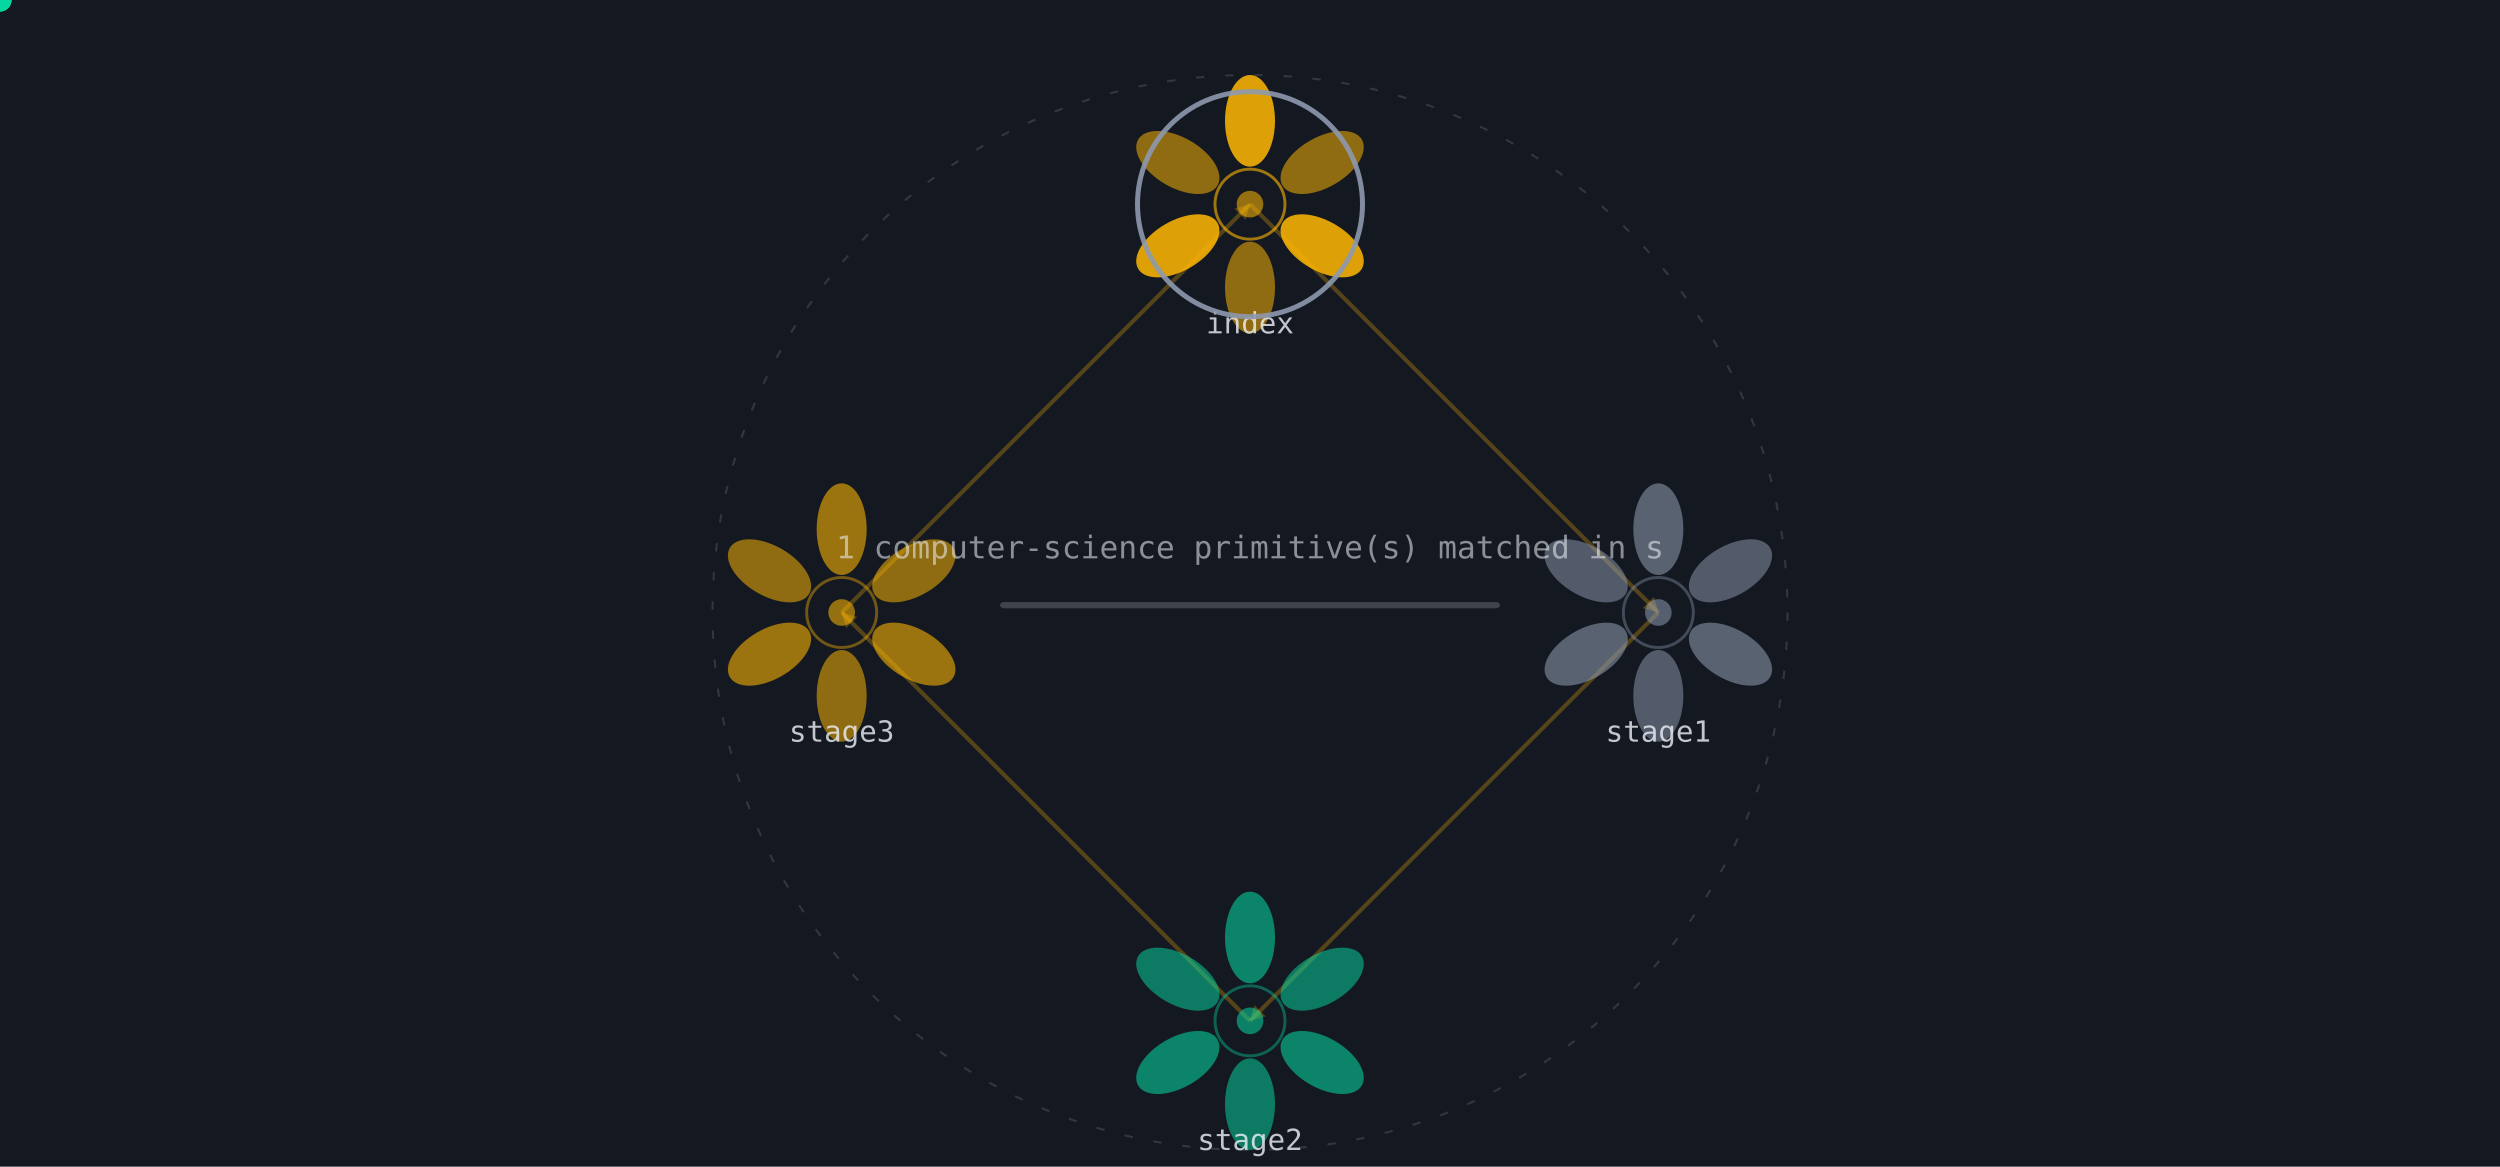
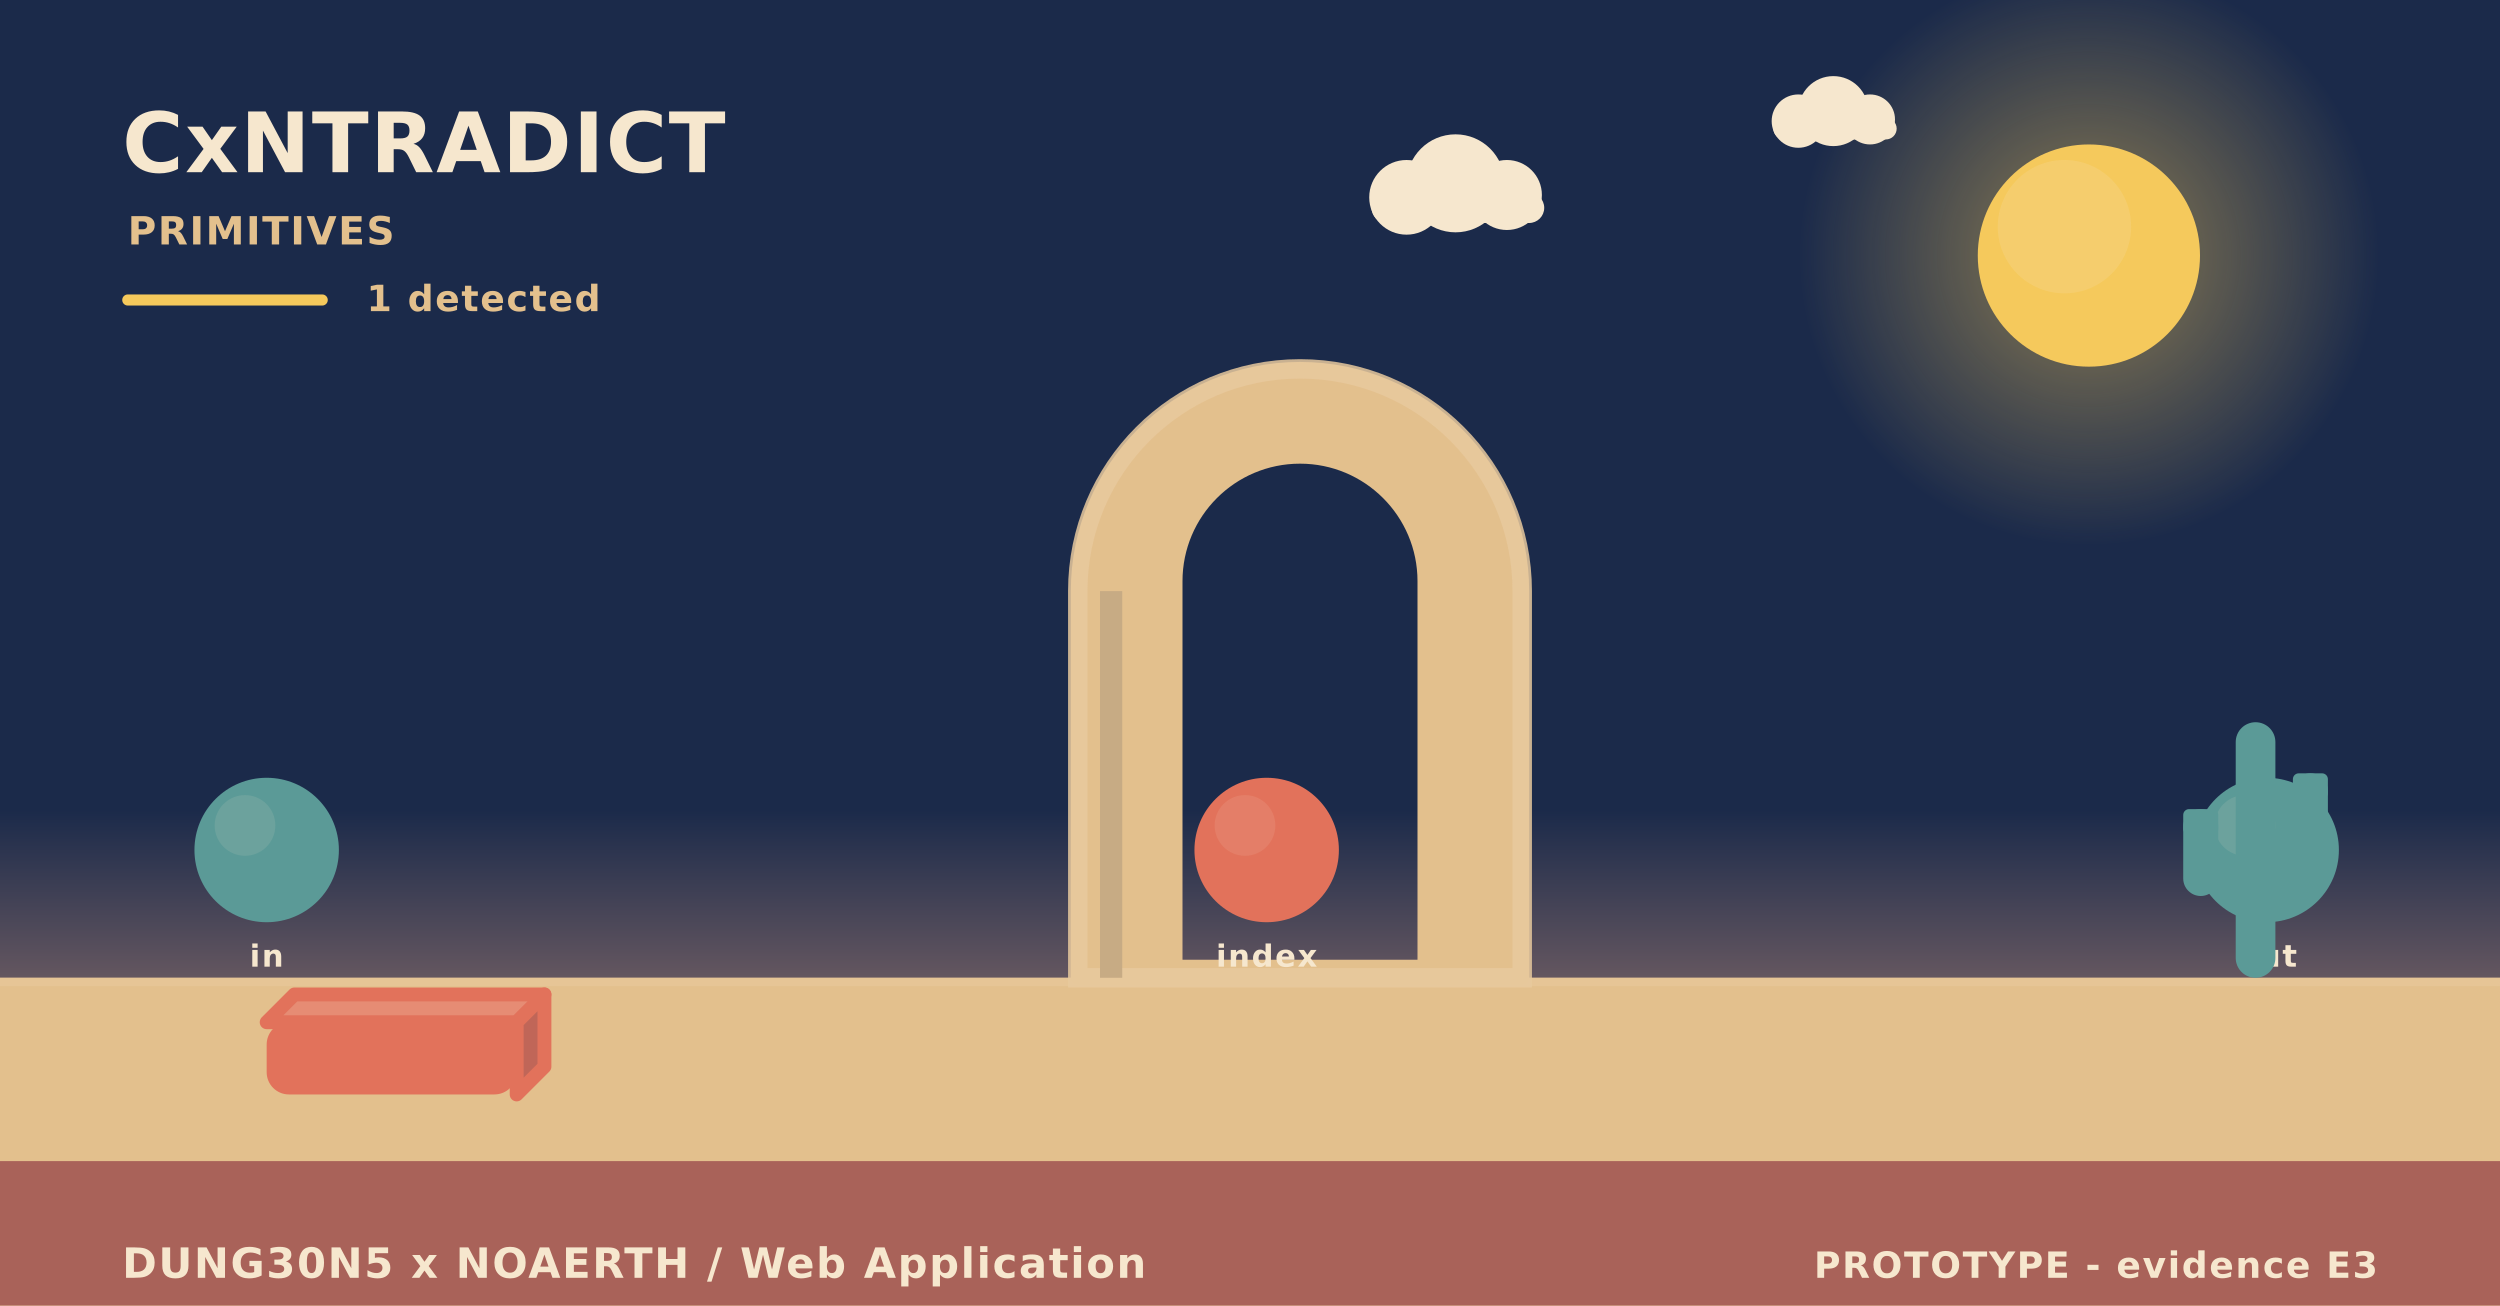
- <svg xmlns="http://www.w3.org/2000/svg" viewBox="0 0 1200 560" width="1200" height="560" role="img" aria-label="CxNTRADICT state machine">
-   <rect width="1200" height="560" fill="#141821" />
-   <defs>
-     <linearGradient id="gs" x1="0" y1="0" x2="1" y2="1">
-       <stop offset="0%" stop-color="#ffb703" />
-       <stop offset="100%" stop-color="#8d99ae" />
-     </linearGradient>
-   </defs>
-   <circle cx="600.00" cy="294.00" r="258.00" fill="none" stroke="rgba(238,241,246,0.140)" stroke-width="1.00" opacity="1.00" stroke-dasharray="4 10" />
-   <line x1="600.00" y1="98.00" x2="796.00" y2="294.00" stroke="rgba(255,183,3,0.500)" stroke-width="2.00" opacity="0.55" />
-   <polygon points="796.00,294.00 793.88,286.50 788.50,291.88" fill="rgba(255,183,3,0.500)" opacity="0.55" />
-   <g opacity="0.9">
-     <circle cx="0.00" cy="0.00" r="5.50" fill="#06d6a0" opacity="1.00" />
-     <animateTransform attributeName="transform" type="translate" values="600.00,98.00 796.00,294.00" dur="5.1s" begin="0.0s" repeatCount="indefinite" />
-     <animateTransform attributeName="transform" type="translate" values="796.00,294.00 600.00,98.00" dur="5.1s" begin="2.55s" repeatCount="indefinite" />
+ <svg xmlns="http://www.w3.org/2000/svg" width="900" height="470" viewBox="0 0 900 470" role="img" aria-label="CxNTRADICT - how it behaves">
+   <linearGradient id="skys" x1="0" y1="0" x2="0" y2="1">
+     <stop offset="0" stop-color="#1b2a4a" />
+     <stop offset="0.62" stop-color="#1b2a4a" />
+     <stop offset="1" stop-color="#f3ad8a" />
+   </linearGradient>
+   <rect width="900" height="470" fill="url(#skys)" />
+   <radialGradient id="suns">
+     <stop offset="0.35" stop-color="#f5c95c" stop-opacity="0.34" />
+     <stop offset="1" stop-color="#f5c95c" stop-opacity="0" />
+   </radialGradient>
+   <circle cx="752" cy="92" r="104" fill="url(#suns)" />
+   <circle cx="752" cy="92" r="40" fill="#f5c95c" />
+   <circle cx="743.2" cy="81.6" r="24" fill="#f5d27e" opacity="0.5" />
+   <g>
+     <circle cx="524" cy="66" r="17.64" fill="#f6e7ce" />
+     <circle cx="506.36" cy="71.04" r="13.44" fill="#f6e7ce" />
+     <circle cx="542.48" cy="70.2" r="12.6" fill="#f6e7ce" />
+     <rect x="493.76" y="69.36" width="62.16" height="10.92" rx="5.46" fill="#f6e7ce" />
+     <animateTransform attributeName="transform" type="translate" values="0 0;24 0;0 0" dur="36s" begin="0s" repeatCount="indefinite" />
  </g>
-   <line x1="796.00" y1="294.00" x2="600.00" y2="490.00" stroke="rgba(255,183,3,0.500)" stroke-width="2.00" opacity="0.55" />
-   <polygon points="600.00,490.00 607.50,487.88 602.12,482.50" fill="rgba(255,183,3,0.500)" opacity="0.55" />
-   <g opacity="0.9">
-     <circle cx="0.00" cy="0.00" r="5.50" fill="#06d6a0" opacity="1.00" />
-     <animateTransform attributeName="transform" type="translate" values="796.00,294.00 600.00,490.00" dur="5.1s" begin="1.275s" repeatCount="indefinite" />
-     <animateTransform attributeName="transform" type="translate" values="600.00,490.00 796.00,294.00" dur="5.1s" begin="3.825s" repeatCount="indefinite" />
+   <g>
+     <circle cx="660" cy="40" r="12.6" fill="#f6e7ce" />
+     <circle cx="647.4" cy="43.6" r="9.6" fill="#f6e7ce" />
+     <circle cx="673.2" cy="43" r="9" fill="#f6e7ce" />
+     <rect x="638.4" y="42.4" width="44.4" height="7.8" rx="3.9" fill="#f6e7ce" />
+     <animateTransform attributeName="transform" type="translate" values="0 0;-18 0;0 0" dur="46s" begin="3s" repeatCount="indefinite" />
  </g>
-   <line x1="600.00" y1="490.00" x2="404.00" y2="294.00" stroke="rgba(255,183,3,0.500)" stroke-width="2.00" opacity="0.55" />
-   <polygon points="404.00,294.00 406.12,301.50 411.50,296.12" fill="rgba(255,183,3,0.500)" opacity="0.55" />
-   <g opacity="0.9">
-     <circle cx="0.00" cy="0.00" r="5.50" fill="#06d6a0" opacity="1.00" />
-     <animateTransform attributeName="transform" type="translate" values="600.00,490.00 404.00,294.00" dur="5.1s" begin="2.55s" repeatCount="indefinite" />
-     <animateTransform attributeName="transform" type="translate" values="404.00,294.00 600.00,490.00" dur="5.1s" begin="5.1s" repeatCount="indefinite" />
+   <rect x="0" y="352" width="900" height="118" fill="#e3c08d" />
+   <rect x="0" y="352" width="900" height="3" fill="#e6c596" />
+   <text x="44" y="62" font-family="Verdana,DejaVu Sans,sans-serif" font-size="30" font-weight="700" letter-spacing="0.6" fill="#f6e7ce" text-anchor="start">CxNTRADICT</text>
+   <text x="46" y="88" font-family="Verdana,DejaVu Sans,sans-serif" font-size="14" font-weight="700" letter-spacing="0.6" fill="#e3c08d" text-anchor="start">PRIMITIVES</text>
+   <rect x="44" y="106" width="74" height="4" rx="2" fill="#f5c95c" />
+   <text x="132" y="112" font-family="Verdana,DejaVu Sans,sans-serif" font-size="13" font-weight="700" letter-spacing="0.6" fill="#e3c08d" text-anchor="start">1 detected</text>
+   <path d="M388,352 L388,212.8 A80,80 0 0 1 548,212.8 L548,352 Z M423.2,348 L423.2,209.22 A44.8,44.8 0 0 1 512.8,209.22 L512.8,348 Z" fill="#e3c08d" fill-rule="evenodd" stroke="#e3c08d" stroke-width="5" stroke-linejoin="round" />
+   <path d="M388,352 L388,212.8 A80,80 0 0 1 548,212.8 L548,352 Z" fill="none" stroke="#e8c99d" stroke-width="7" stroke-linecap="round" opacity="0.85" />
+   <rect x="396" y="212.8" width="8" height="139.2" fill="#c7ab84" />
+   <circle cx="96" cy="306" r="26" fill="#5b9a97" />
+   <circle cx="88.2" cy="297.16" r="10.92" fill="#7aa9a2" opacity="0.55" />
+   <text x="96" y="348" font-family="Verdana,DejaVu Sans,sans-serif" font-size="11" font-weight="700" letter-spacing="0.6" fill="#f6e7ce" text-anchor="middle">in</text>
+   <g>
+     <circle cx="456" cy="306" r="26" fill="#e2725b" />
+     <circle cx="448.2" cy="297.16" r="10.92" fill="#e68972" opacity="0.55" />
+     <animate attributeName="opacity" values="0.8;1;0.8" dur="4.6s" begin="0s" repeatCount="indefinite" />
  </g>
-   <line x1="404.00" y1="294.00" x2="600.00" y2="98.00" stroke="rgba(255,183,3,0.500)" stroke-width="2.00" opacity="0.55" />
-   <polygon points="600.00,98.00 592.50,100.12 597.88,105.50" fill="rgba(255,183,3,0.500)" opacity="0.55" />
-   <g opacity="0.9">
-     <circle cx="0.00" cy="0.00" r="5.50" fill="#06d6a0" opacity="1.00" />
-     <animateTransform attributeName="transform" type="translate" values="404.00,294.00 600.00,98.00" dur="5.1s" begin="3.825s" repeatCount="indefinite" />
-     <animateTransform attributeName="transform" type="translate" values="600.00,98.00 404.00,294.00" dur="5.1s" begin="6.375s" repeatCount="indefinite" />
-   </g>
-   <ellipse cx="600.00" cy="58.00" rx="12.00" ry="22.00" fill="rgba(255,183,3,0.900)" opacity="0.95" transform="rotate(0.0 600.00 58.00)" />
-   <ellipse cx="634.64" cy="78.00" rx="12.00" ry="22.00" fill="rgba(255,183,3,0.550)" opacity="0.95" transform="rotate(60.0 634.64 78.00)" />
-   <ellipse cx="634.64" cy="118.00" rx="12.00" ry="22.00" fill="rgba(255,183,3,0.900)" opacity="0.95" transform="rotate(120.0 634.64 118.00)" />
-   <ellipse cx="600.00" cy="138.00" rx="12.00" ry="22.00" fill="rgba(255,183,3,0.550)" opacity="0.95" transform="rotate(180.0 600.00 138.00)" />
-   <ellipse cx="565.36" cy="118.00" rx="12.00" ry="22.00" fill="rgba(255,183,3,0.900)" opacity="0.95" transform="rotate(240.0 565.36 118.00)" />
-   <ellipse cx="565.36" cy="78.00" rx="12.00" ry="22.00" fill="rgba(255,183,3,0.550)" opacity="0.95" transform="rotate(300.0 565.36 78.00)" />
-   <circle cx="600.00" cy="98.00" r="16.80" fill="none" stroke="rgba(255,183,3,0.900)" stroke-width="1.40" opacity="0.66" />
-   <circle cx="600.00" cy="98.00" r="6.40" fill="rgba(255,183,3,0.550)" opacity="1.00" />
-   <text x="600" y="160" font-family="ui-monospace,Menlo,monospace" font-size="14" fill="rgba(238,241,246,0.800)" text-anchor="middle">index</text>
-   <g>
-     <circle cx="600.00" cy="98.00" r="54.00" fill="none" stroke="#8d99ae" stroke-width="2.40" opacity="0.90" />
-     <animate attributeName="opacity" values="0.25;1.0;0.25" dur="10.2s" begin="0.0s" repeatCount="indefinite" />
-   </g>
-   <ellipse cx="796.00" cy="254.00" rx="12.00" ry="22.00" fill="rgba(141,153,174,0.600)" opacity="0.95" transform="rotate(0.0 796.00 254.00)" />
-   <ellipse cx="830.64" cy="274.00" rx="12.00" ry="22.00" fill="rgba(141,153,174,0.550)" opacity="0.95" transform="rotate(60.0 830.64 274.00)" />
-   <ellipse cx="830.64" cy="314.00" rx="12.00" ry="22.00" fill="rgba(141,153,174,0.600)" opacity="0.95" transform="rotate(120.0 830.64 314.00)" />
-   <ellipse cx="796.00" cy="334.00" rx="12.00" ry="22.00" fill="rgba(141,153,174,0.550)" opacity="0.95" transform="rotate(180.0 796.00 334.00)" />
-   <ellipse cx="761.36" cy="314.00" rx="12.00" ry="22.00" fill="rgba(141,153,174,0.600)" opacity="0.95" transform="rotate(240.0 761.36 314.00)" />
-   <ellipse cx="761.36" cy="274.00" rx="12.00" ry="22.00" fill="rgba(141,153,174,0.550)" opacity="0.95" transform="rotate(300.0 761.36 274.00)" />
-   <circle cx="796.00" cy="294.00" r="16.80" fill="none" stroke="rgba(141,153,174,0.600)" stroke-width="1.40" opacity="0.66" />
-   <circle cx="796.00" cy="294.00" r="6.40" fill="rgba(141,153,174,0.550)" opacity="1.00" />
-   <text x="796" y="356" font-family="ui-monospace,Menlo,monospace" font-size="14" fill="rgba(238,241,246,0.800)" text-anchor="middle">stage1</text>
-   <ellipse cx="600.00" cy="450.00" rx="12.00" ry="22.00" fill="rgba(6,214,160,0.600)" opacity="0.95" transform="rotate(0.0 600.00 450.00)" />
-   <ellipse cx="634.64" cy="470.00" rx="12.00" ry="22.00" fill="rgba(6,214,160,0.550)" opacity="0.95" transform="rotate(60.0 634.64 470.00)" />
-   <ellipse cx="634.64" cy="510.00" rx="12.00" ry="22.00" fill="rgba(6,214,160,0.600)" opacity="0.95" transform="rotate(120.0 634.64 510.00)" />
-   <ellipse cx="600.00" cy="530.00" rx="12.00" ry="22.00" fill="rgba(6,214,160,0.550)" opacity="0.95" transform="rotate(180.0 600.00 530.00)" />
-   <ellipse cx="565.36" cy="510.00" rx="12.00" ry="22.00" fill="rgba(6,214,160,0.600)" opacity="0.95" transform="rotate(240.0 565.36 510.00)" />
-   <ellipse cx="565.36" cy="470.00" rx="12.00" ry="22.00" fill="rgba(6,214,160,0.550)" opacity="0.95" transform="rotate(300.0 565.36 470.00)" />
-   <circle cx="600.00" cy="490.00" r="16.80" fill="none" stroke="rgba(6,214,160,0.600)" stroke-width="1.40" opacity="0.66" />
-   <circle cx="600.00" cy="490.00" r="6.40" fill="rgba(6,214,160,0.550)" opacity="1.00" />
-   <text x="600" y="552" font-family="ui-monospace,Menlo,monospace" font-size="14" fill="rgba(238,241,246,0.800)" text-anchor="middle">stage2</text>
-   <ellipse cx="404.00" cy="254.00" rx="12.00" ry="22.00" fill="rgba(255,183,3,0.600)" opacity="0.95" transform="rotate(0.0 404.00 254.00)" />
-   <ellipse cx="438.64" cy="274.00" rx="12.00" ry="22.00" fill="rgba(255,183,3,0.550)" opacity="0.95" transform="rotate(60.0 438.64 274.00)" />
-   <ellipse cx="438.64" cy="314.00" rx="12.00" ry="22.00" fill="rgba(255,183,3,0.600)" opacity="0.95" transform="rotate(120.0 438.64 314.00)" />
-   <ellipse cx="404.00" cy="334.00" rx="12.00" ry="22.00" fill="rgba(255,183,3,0.550)" opacity="0.95" transform="rotate(180.0 404.00 334.00)" />
-   <ellipse cx="369.36" cy="314.00" rx="12.00" ry="22.00" fill="rgba(255,183,3,0.600)" opacity="0.95" transform="rotate(240.0 369.36 314.00)" />
-   <ellipse cx="369.36" cy="274.00" rx="12.00" ry="22.00" fill="rgba(255,183,3,0.550)" opacity="0.95" transform="rotate(300.0 369.36 274.00)" />
-   <circle cx="404.00" cy="294.00" r="16.80" fill="none" stroke="rgba(255,183,3,0.600)" stroke-width="1.40" opacity="0.66" />
-   <circle cx="404.00" cy="294.00" r="6.40" fill="rgba(255,183,3,0.550)" opacity="1.00" />
-   <text x="404" y="356" font-family="ui-monospace,Menlo,monospace" font-size="14" fill="rgba(238,241,246,0.800)" text-anchor="middle">stage3</text>
-   <rect x="480.00" y="289.00" width="240.00" height="3.00" rx="2.00" fill="rgba(238,241,246,0.200)" opacity="1.00" />
-   <text x="600" y="268" font-family="ui-monospace,Menlo,monospace" font-size="15" fill="rgba(238,241,246,0.550)" text-anchor="middle">1 computer-science primitive(s) matched in s</text>
+   <text x="456" y="348" font-family="Verdana,DejaVu Sans,sans-serif" font-size="11" font-weight="700" letter-spacing="0.6" fill="#f6e7ce" text-anchor="middle">index</text>
+   <circle cx="816" cy="306" r="26" fill="#5b9a97" />
+   <circle cx="808.2" cy="297.16" r="10.92" fill="#7aa9a2" opacity="0.55" />
+   <text x="816" y="348" font-family="Verdana,DejaVu Sans,sans-serif" font-size="11" font-weight="700" letter-spacing="0.6" fill="#f6e7ce" text-anchor="middle">out</text>
+   <path d="M96,368 L186,368 L196,358 L106,358 Z" fill="#e68c74" stroke="#e2725b" stroke-width="5" stroke-linejoin="round" />
+   <path d="M186,368 L196,358 L196,384 L186,394 Z" fill="#c06658" stroke="#e2725b" stroke-width="5" stroke-linejoin="round" />
+   <rect x="96" y="368" width="90" height="26" rx="8" fill="#e2725b" />
+   <rect x="804.86" y="260" width="14.28" height="92" rx="7.14" fill="#5b9a97" />
+   <rect x="785.96" y="291.28" width="12.6" height="31.28" rx="6.3" fill="#5b9a97" />
+   <rect x="785.96" y="291.28" width="12.6" height="9.2" rx="2.1" fill="#5b9a97" />
+   <rect x="825.44" y="278.4" width="12.6" height="31.28" rx="6.3" fill="#5b9a97" />
+   <rect x="825.44" y="278.4" width="12.6" height="9.2" rx="2.1" fill="#5b9a97" />
+   <rect x="0" y="418" width="900" height="52" rx="0" fill="#a65c56" opacity="0.94" />
+   <text x="44" y="460" font-family="Verdana,DejaVu Sans,sans-serif" font-size="15" font-weight="700" letter-spacing="0.6" fill="#f6e7ce" text-anchor="start">DUNG30N5 x NOAERTH  /  Web Application</text>
+   <text x="856" y="460" font-family="Verdana,DejaVu Sans,sans-serif" font-size="13" font-weight="700" letter-spacing="0.6" fill="#f6e7ce" text-anchor="end">PROTOTYPE  -  evidence E3</text>
</svg>
